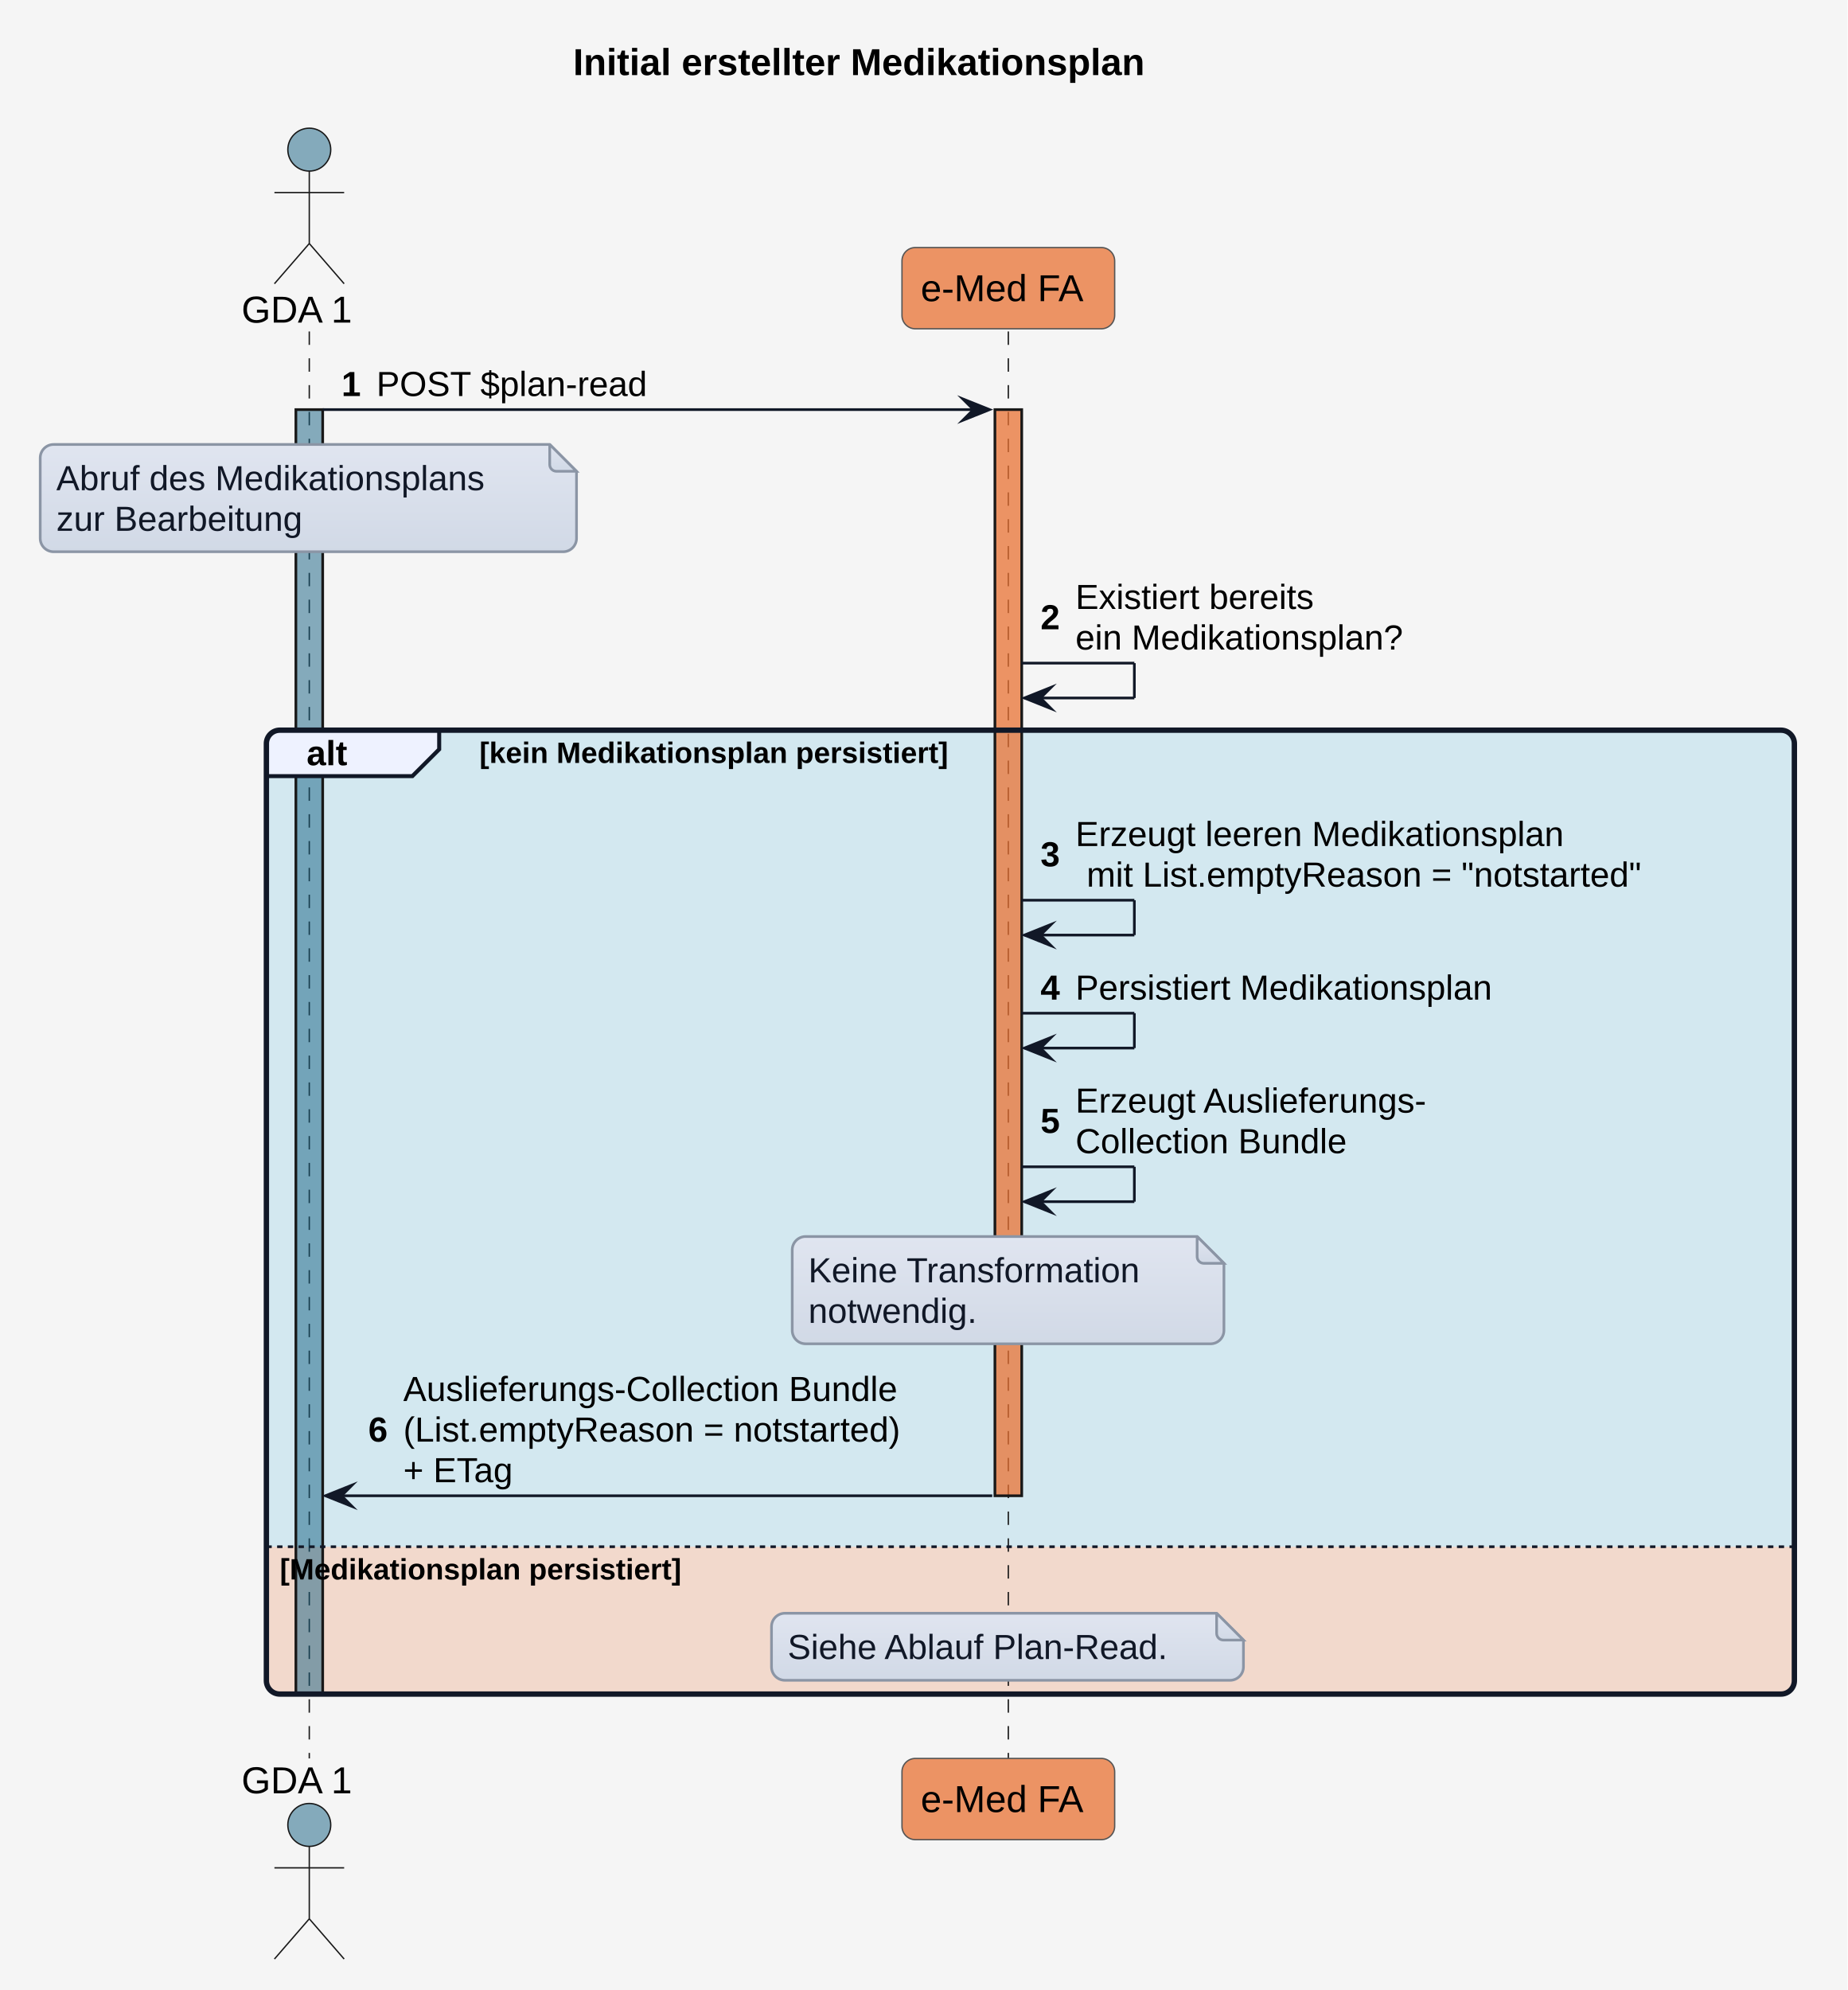
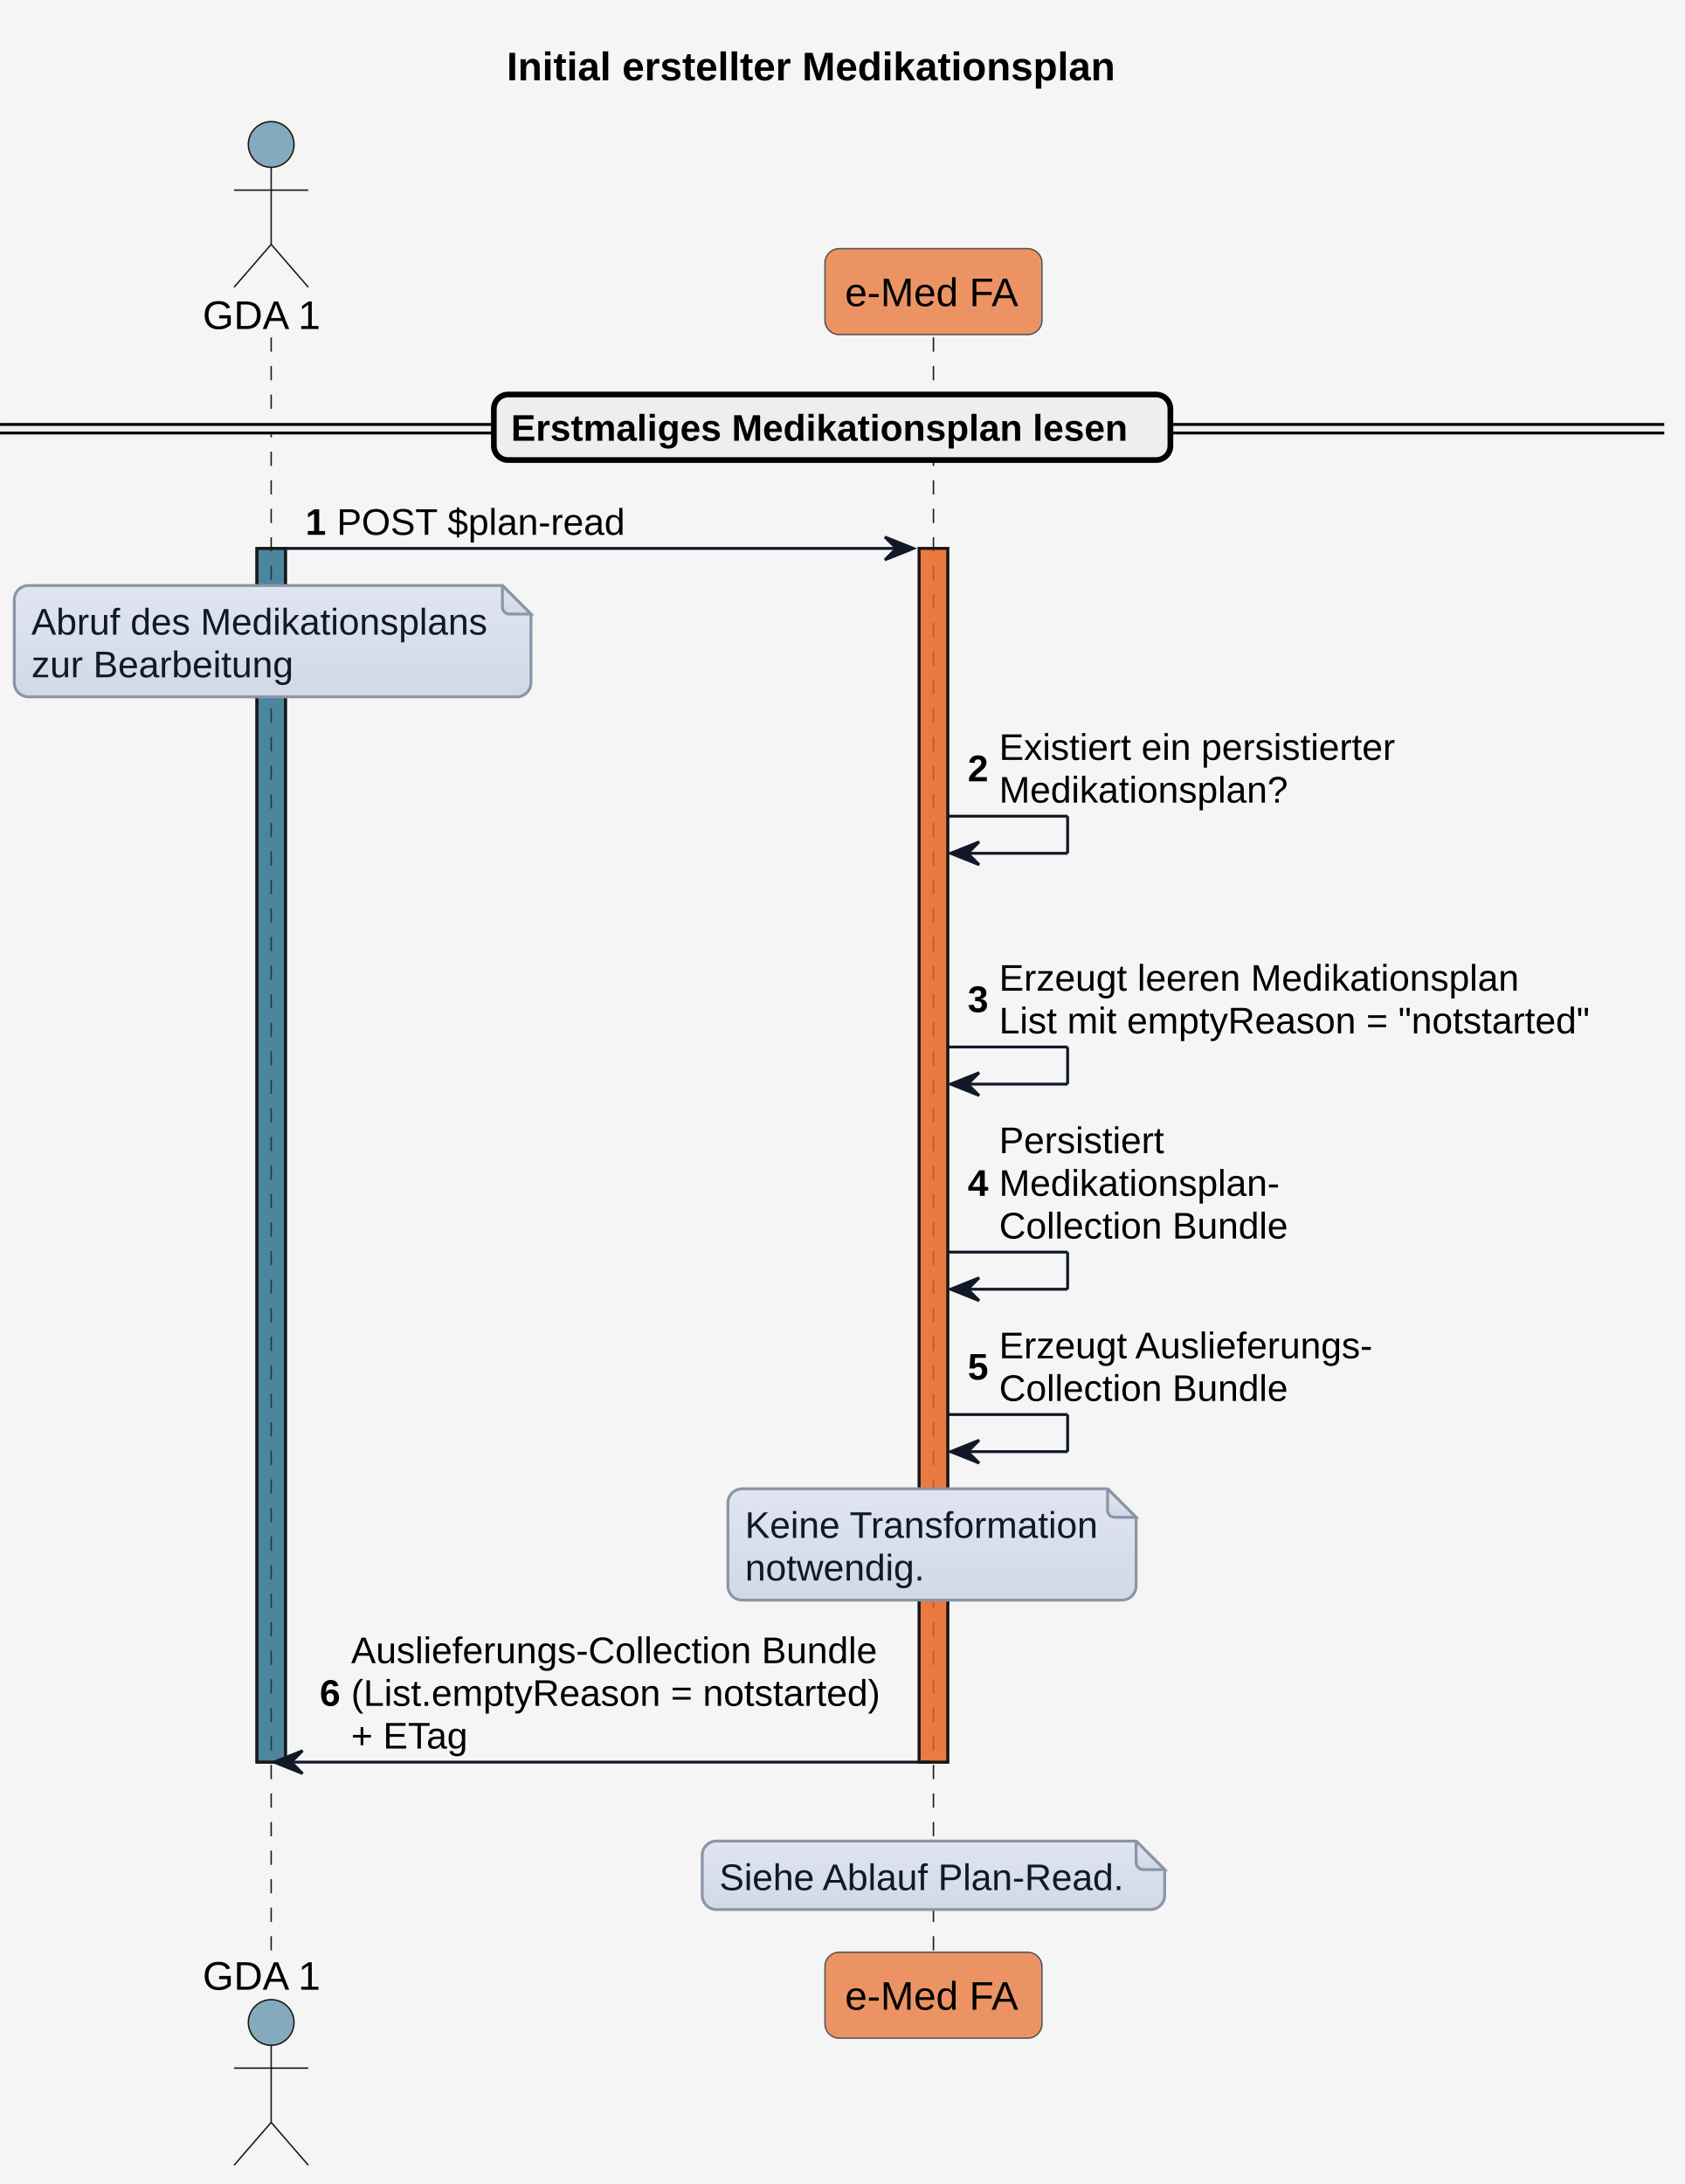
- <svg xmlns="http://www.w3.org/2000/svg" version="1.1" data-diagram-type="SEQUENCE" style="width:689px;height:742px;background:#F5F5F5;" width="689px" height="742px" viewBox="0 0 689 742" zoomAndPan="magnify" preserveAspectRatio="none" contentStyleType="text/css">
+ <svg xmlns="http://www.w3.org/2000/svg" contentStyleType="text/css" height="765px" preserveAspectRatio="none" style="width:590px;height:765px;background:#F5F5F5;" version="1.1" viewBox="0 0 590 765" width="590px" zoomAndPan="magnify">
  <defs>
-     <linearGradient x1="50%" y1="0%" x2="50%" y2="100%" id="g13j59z90643ez0">
-       <stop stop-color="#E0E5F0" offset="0%" />
-       <stop stop-color="#D1D9E6" offset="100%" />
+     <linearGradient id="gbvxa58ynnizc0" x1="50%" x2="50%" y1="0%" y2="100%">
+       <stop offset="0%" stop-color="#E0E5F0" />
+       <stop offset="100%" stop-color="#D1D9E6" />
    </linearGradient>
  </defs>
-   <g font-family="sans-serif" lengthAdjust="spacing">
-     <rect x="0" y="0" width="689" height="742" fill="#F5F5F5" style="stroke:none;" />
-     <g class="title" data-source-line="1">
-       <text x="213.727" y="27.995" fill="#000" font-size="14" textLength="259.718" font-weight="700" font-family="'Arial'">Initial erstellter Medikationsplan</text>
-     </g>
-     <path d="M104.342,272.258 L664.171,272.258 A5,5 0 0 1 669.171,277.258 L669.171,576.719 L99.342,576.719 L99.342,277.258 A5,5 0 0 1 104.342,272.258" fill="#0F9ED5" fill-opacity="0.145" />
-     <path d="M99.342,576.719 L669.171,576.719 L669.171,626.656 A5,5 0 0 1 664.171,631.656 L104.342,631.656 A5,5 0 0 1 99.342,626.656 L99.342,576.719" fill="#E97132" fill-opacity="0.208" />
-     <g>
-       <rect x="111.842" y="123.594" width="8" height="532.063" fill="#000" fill-opacity="0" />
-       <line x1="115.342" y1="123.594" x2="115.342" y2="655.656" style="stroke:#181818;stroke-width:0.5;stroke-dasharray:5,5;" />
-     </g>
-     <g>
-       <rect x="110.342" y="152.727" width="10" height="478.93" fill="#156082" fill-opacity="0.502" style="stroke:#181818;stroke-width:1;" />
-     </g>
-     <g>
-       <rect x="372.53" y="123.594" width="8" height="532.063" fill="#000" fill-opacity="0" />
-       <line x1="376.03" y1="123.594" x2="376.03" y2="655.656" style="stroke:#181818;stroke-width:0.5;stroke-dasharray:5,5;" />
-     </g>
-     <g>
-       <rect x="371.03" y="152.727" width="10" height="404.992" fill="#E97232" fill-opacity="0.741" style="stroke:#181818;stroke-width:1;" />
-     </g>
-     <text x="90.06" y="120.292" fill="#000" font-size="14" textLength="44.563" font-family="'Arial'">GDA 1</text>
-     <ellipse cx="115.342" cy="55.797" rx="8" ry="8" fill="#156082" fill-opacity="0.502" style="stroke:#181818;stroke-width:0.5;" />
-     <path d="M115.342,63.797 L115.342,90.797 M102.342,71.797 L128.342,71.797 M115.342,90.797 L102.342,105.797 M115.342,90.797 L128.342,105.797" style="stroke:#181818;stroke-width:0.5;" fill="none" />
-     <rect x="336.368" y="92.297" width="79.324" height="30.297" fill="#E97232" fill-opacity="0.741" style="stroke:#555;stroke-width:0.5;" rx="5" ry="5" />
-     <text x="343.368" y="112.292" fill="#000" font-size="14" textLength="65.324" font-family="'Arial'">e-Med FA</text>
-     <text x="90.06" y="668.651" fill="#000" font-size="14" textLength="44.563" font-family="'Arial'">GDA 1</text>
-     <ellipse cx="115.342" cy="680.453" rx="8" ry="8" fill="#156082" fill-opacity="0.502" style="stroke:#181818;stroke-width:0.5;" />
-     <path d="M115.342,688.453 L115.342,715.453 M102.342,696.453 L128.342,696.453 M115.342,715.453 L102.342,730.453 M115.342,715.453 L128.342,730.453" style="stroke:#181818;stroke-width:0.5;" fill="none" />
-     <rect x="336.368" y="655.656" width="79.324" height="30.297" fill="#E97232" fill-opacity="0.741" style="stroke:#555;stroke-width:0.5;" rx="5" ry="5" />
-     <text x="343.368" y="675.651" fill="#000" font-size="14" textLength="65.324" font-family="'Arial'">e-Med FA</text>
-     <polygon points="359.03,148.727,369.03,152.727,359.03,156.727,363.03,152.727" fill="#111827" style="stroke:#111827;stroke-width:1;stroke-linejoin:miter;stroke-miterlimit:10;" />
-     <line x1="120.342" y1="152.727" x2="365.03" y2="152.727" style="stroke:#111827;stroke-width:1;" />
-     <text x="127.342" y="147.661" fill="#000" font-size="13" font-weight="700" font-family="'Arial'">1</text>
-     <text x="140.387" y="147.661" fill="#000" font-size="13" textLength="108.989" font-family="'Arial'">POST $plan-read</text>
-     <path d="M15,170.727 L15,200.727 A5,5 0 0 0 20,205.727 L210,205.727 A5,5 0 0 0 215,200.727 L215,175.727 L205,165.727 L20,165.727 A5,5 0 0 0 15,170.727" style="stroke:#8B95A5;stroke-width:1;" fill="url(#g13j59z90643ez0)" />
-     <path d="M205,165.727 L205,173.227 A2.5,2.5 0 0 0 207.5,175.727 L215,175.727 L205,165.727" style="stroke:#8B95A5;stroke-width:1;" fill="url(#g13j59z90643ez0)" />
-     <text x="21" y="182.793" fill="#111827" font-size="13" textLength="179.683" font-family="'Arial'">Abruf des Medikationsplans</text>
-     <text x="21" y="197.926" fill="#111827" font-size="13" textLength="104.457" font-family="'Arial'">zur Bearbeitung</text>
-     <line x1="381.03" y1="247.258" x2="423.03" y2="247.258" style="stroke:#111827;stroke-width:1;" />
-     <line x1="423.03" y1="247.258" x2="423.03" y2="260.258" style="stroke:#111827;stroke-width:1;" />
-     <line x1="382.03" y1="260.258" x2="423.03" y2="260.258" style="stroke:#111827;stroke-width:1;" />
-     <polygon points="392.03,256.258,382.03,260.258,392.03,264.258,388.03,260.258" fill="#111827" style="stroke:#111827;stroke-width:1;stroke-linejoin:miter;stroke-miterlimit:10;" />
-     <text x="388.03" y="234.625" fill="#000" font-size="13" font-weight="700" font-family="'Arial'">2</text>
-     <text x="401.075" y="227.059" fill="#000" font-size="13" textLength="102.648" font-family="'Arial'">Existiert bereits</text>
-     <text x="401.075" y="242.192" fill="#000" font-size="13" textLength="137.198" font-family="'Arial'">ein Medikationsplan?</text>
-     <path d="M104.342,272.258 L163.784,272.258 L163.784,279.391 L153.784,289.391 L99.342,289.391 L99.342,277.258 A5,5 0 0 1 104.342,272.258" style="stroke:#111827;stroke-width:1.5;" fill="#EEF2FF" />
-     <rect x="99.342" y="272.258" width="569.83" height="359.398" fill="none" style="stroke:#111827;stroke-width:2;" rx="5" ry="5" />
-     <text x="114.342" y="285.325" fill="#000" font-size="13" textLength="19.443" font-weight="700" font-family="'Arial'">alt</text>
-     <text x="178.784" y="284.468" fill="#000" font-size="11" textLength="211.541" font-weight="700" font-family="'Arial'">[kein Medikationsplan persistiert]</text>
-     <line x1="99.342" y1="576.719" x2="669.171" y2="576.719" style="stroke:#111827;stroke-width:1;stroke-dasharray:2,2;" />
-     <text x="104.342" y="588.929" fill="#000" font-size="11" textLength="181.333" font-weight="700" font-family="'Arial'">[Medikationsplan persistiert]</text>
-     <line x1="381.03" y1="335.656" x2="423.03" y2="335.656" style="stroke:#111827;stroke-width:1;" />
-     <line x1="423.03" y1="335.656" x2="423.03" y2="348.656" style="stroke:#111827;stroke-width:1;" />
-     <line x1="382.03" y1="348.656" x2="423.03" y2="348.656" style="stroke:#111827;stroke-width:1;" />
-     <polygon points="392.03,344.656,382.03,348.656,392.03,352.656,388.03,348.656" fill="#111827" style="stroke:#111827;stroke-width:1;stroke-linejoin:miter;stroke-miterlimit:10;" />
-     <text x="388.03" y="323.024" fill="#000" font-size="13" font-weight="700" font-family="'Arial'">3</text>
-     <text x="401.075" y="315.458" fill="#000" font-size="13" textLength="205.74" font-family="'Arial'">Erzeugt leeren Medikationsplan</text>
-     <text x="405.208" y="330.59" fill="#000" font-size="13" textLength="240.963" font-family="'Arial'">mit List.emptyReason = "notstarted"</text>
-     <line x1="381.03" y1="377.789" x2="423.03" y2="377.789" style="stroke:#111827;stroke-width:1;" />
-     <line x1="423.03" y1="377.789" x2="423.03" y2="390.789" style="stroke:#111827;stroke-width:1;" />
-     <line x1="382.03" y1="390.789" x2="423.03" y2="390.789" style="stroke:#111827;stroke-width:1;" />
-     <polygon points="392.03,386.789,382.03,390.789,392.03,394.789,388.03,390.789" fill="#111827" style="stroke:#111827;stroke-width:1;stroke-linejoin:miter;stroke-miterlimit:10;" />
-     <text x="388.03" y="372.723" fill="#000" font-size="13" font-weight="700" font-family="'Arial'">4</text>
-     <text x="401.075" y="372.723" fill="#000" font-size="13" textLength="175.938" font-family="'Arial'">Persistiert Medikationsplan</text>
-     <line x1="381.03" y1="435.055" x2="423.03" y2="435.055" style="stroke:#111827;stroke-width:1;" />
-     <line x1="423.03" y1="435.055" x2="423.03" y2="448.055" style="stroke:#111827;stroke-width:1;" />
-     <line x1="382.03" y1="448.055" x2="423.03" y2="448.055" style="stroke:#111827;stroke-width:1;" />
-     <polygon points="392.03,444.055,382.03,448.055,392.03,452.055,388.03,448.055" fill="#111827" style="stroke:#111827;stroke-width:1;stroke-linejoin:miter;stroke-miterlimit:10;" />
-     <text x="388.03" y="422.422" fill="#000" font-size="13" font-weight="700" font-family="'Arial'">5</text>
-     <text x="401.075" y="414.856" fill="#000" font-size="13" textLength="147.342" font-family="'Arial'">Erzeugt Auslieferungs-</text>
-     <text x="401.075" y="429.989" fill="#000" font-size="13" textLength="113.693" font-family="'Arial'">Collection Bundle</text>
-     <path d="M295.442,466.055 L295.442,496.055 A5,5 0 0 0 300.442,501.055 L451.442,501.055 A5,5 0 0 0 456.442,496.055 L456.442,471.055 L446.442,461.055 L300.442,461.055 A5,5 0 0 0 295.442,466.055" style="stroke:#8B95A5;stroke-width:1;" fill="url(#g13j59z90643ez0)" />
-     <path d="M446.442,461.055 L446.442,468.555 A2.5,2.5 0 0 0 448.942,471.055 L456.442,471.055 L446.442,461.055" style="stroke:#8B95A5;stroke-width:1;" fill="url(#g13j59z90643ez0)" />
-     <text x="301.442" y="478.122" fill="#111827" font-size="13" textLength="140.175" font-family="'Arial'">Keine Transformation</text>
-     <text x="301.442" y="493.254" fill="#111827" font-size="13" textLength="72.408" font-family="'Arial'">notwendig.</text>
-     <polygon points="131.342,553.719,121.342,557.719,131.342,561.719,127.342,557.719" fill="#111827" style="stroke:#111827;stroke-width:1;stroke-linejoin:miter;stroke-miterlimit:10;" />
-     <line x1="125.342" y1="557.719" x2="370.03" y2="557.719" style="stroke:#111827;stroke-width:1;" />
-     <text x="137.342" y="537.52" fill="#000" font-size="13" font-weight="700" font-family="'Arial'">6</text>
-     <text x="150.387" y="522.387" fill="#000" font-size="13" textLength="206.934" font-family="'Arial'">Auslieferungs-Collection Bundle</text>
-     <text x="150.387" y="537.52" fill="#000" font-size="13" textLength="213.643" font-family="'Arial'">(List.emptyReason = notstarted)</text>
-     <text x="150.387" y="552.653" fill="#000" font-size="13" textLength="47.398" font-family="'Arial'">+ ETag</text>
-     <path d="M287.714,606.523 L287.714,621.523 A5,5 0 0 0 292.714,626.523 L458.714,626.523 A5,5 0 0 0 463.714,621.523 L463.714,611.523 L453.714,601.523 L292.714,601.523 A5,5 0 0 0 287.714,606.523" style="stroke:#8B95A5;stroke-width:1;" fill="url(#g13j59z90643ez0)" />
-     <path d="M453.714,601.523 L453.714,609.023 A2.5,2.5 0 0 0 456.214,611.523 L463.714,611.523 L453.714,601.523" style="stroke:#8B95A5;stroke-width:1;" fill="url(#g13j59z90643ez0)" />
-     <text x="293.714" y="618.59" fill="#111827" font-size="13" textLength="155.632" font-family="'Arial'">Siehe Ablauf Plan-Read.</text>
+   <g>
+     <rect fill="#F5F5F5" height="765" style="stroke:none;stroke-width:1.0;" width="590" x="0" y="0" />
+     <text fill="#000000" font-family="Arial" font-size="14" font-weight="bold" lengthAdjust="spacing" textLength="227" x="177.5" y="28.132">Initial erstellter Medikationsplan</text>
+     <rect fill="#156082" fill-opacity="0.502" height="425.128" style="stroke:#181818;stroke-width:1.0;" width="10" x="90" y="192.095" />
+     <rect fill="#E97232" fill-opacity="0.741" height="425.128" style="stroke:#181818;stroke-width:1.0;" width="10" x="322" y="192.095" />
+     <line style="stroke:#181818;stroke-width:0.5;stroke-dasharray:5.0,5.0;" x1="95" x2="95" y1="118.197" y2="684.821" />
+     <line style="stroke:#181818;stroke-width:0.5;stroke-dasharray:5.0,5.0;" x1="327" x2="327" y1="118.197" y2="684.821" />
+     <text fill="#000000" font-family="Arial" font-size="14" lengthAdjust="spacing" textLength="42" x="71" y="115.231">GDA 1</text>
+     <ellipse cx="95" cy="50.599" fill="#156082" fill-opacity="0.502" rx="8" ry="8" style="stroke:#181818;stroke-width:0.5;" />
+     <path d="M95,58.599 L95,85.599 M82,66.599 L108,66.599 M95,85.599 L82,100.599 M95,85.599 L108,100.599 " fill="none" style="stroke:#181818;stroke-width:0.5;" />
+     <text fill="#000000" font-family="Arial" font-size="14" lengthAdjust="spacing" textLength="42" x="71" y="696.953">GDA 1</text>
+     <ellipse cx="95" cy="708.419" fill="#156082" fill-opacity="0.502" rx="8" ry="8" style="stroke:#181818;stroke-width:0.5;" />
+     <path d="M95,716.419 L95,743.419 M82,724.419 L108,724.419 M95,743.419 L82,758.419 M95,743.419 L108,758.419 " fill="none" style="stroke:#181818;stroke-width:0.5;" />
+     <rect fill="#E97232" fill-opacity="0.741" height="30.099" rx="5" ry="5" style="stroke:#555555;stroke-width:0.5;" width="76" x="289" y="87.099" />
+     <text fill="#000000" font-family="Arial" font-size="14" lengthAdjust="spacing" textLength="62" x="296" y="107.231">e-Med FA</text>
+     <rect fill="#E97232" fill-opacity="0.741" height="30.099" rx="5" ry="5" style="stroke:#555555;stroke-width:0.5;" width="76" x="289" y="683.821" />
+     <text fill="#000000" font-family="Arial" font-size="14" lengthAdjust="spacing" textLength="62" x="296" y="703.953">e-Med FA</text>
+     <rect fill="#156082" fill-opacity="0.502" height="425.128" style="stroke:#181818;stroke-width:1.0;" width="10" x="90" y="192.095" />
+     <rect fill="#E97232" fill-opacity="0.741" height="425.128" style="stroke:#181818;stroke-width:1.0;" width="10" x="322" y="192.095" />
+     <rect fill="#EEEEEE" height="3" rx="5" ry="5" style="stroke:#EEEEEE;stroke-width:1.0;" width="583" x="0" y="148.672" />
+     <line style="stroke:#000000;stroke-width:1.0;" x1="0" x2="583" y1="148.672" y2="148.672" />
+     <line style="stroke:#000000;stroke-width:1.0;" x1="0" x2="583" y1="151.672" y2="151.672" />
+     <rect fill="#EEEEEE" height="22.949" rx="5" ry="5" style="stroke:#000000;stroke-width:2.0;" width="237" x="173" y="138.197" />
+     <text fill="#000000" font-family="Arial" font-size="13" font-weight="bold" lengthAdjust="spacing" textLength="219" x="179" y="154.391">Erstmaliges Medikationsplan lesen</text>
+     <polygon fill="#111827" points="310,188.095,320,192.095,310,196.095,314,192.095" style="stroke:#111827;stroke-width:1.0;" />
+     <line style="stroke:#111827;stroke-width:1.0;" x1="100" x2="316" y1="192.095" y2="192.095" />
+     <text fill="#000000" font-family="Arial" font-size="13" font-weight="bold" lengthAdjust="spacing" textLength="7" x="107" y="187.34">1</text>
+     <text fill="#000000" font-family="Arial" font-size="13" lengthAdjust="spacing" textLength="99" x="118" y="187.34">POST $plan-read</text>
+     <path d="M5,210.095 L5,239.095 A5,5 0 0 0 10,244.095 L181,244.095 A5,5 0 0 0 186,239.095 L186,215.095 L176,205.095 L10,205.095 A5,5 0 0 0 5,210.095 " fill="url(#gbvxa58ynnizc0)" style="stroke:#8B95A5;stroke-width:1.0;" />
+     <path d="M176,205.095 L176,212.595 A2.5,2.5 0 0 0 178.5,215.095 L186,215.095 L176,205.095 " fill="url(#gbvxa58ynnizc0)" style="stroke:#8B95A5;stroke-width:1.0;" />
+     <text fill="#111827" font-family="Arial" font-size="13" lengthAdjust="spacing" textLength="160" x="11" y="222.289">Abruf des Medikationsplans</text>
+     <text fill="#111827" font-family="Arial" font-size="13" lengthAdjust="spacing" textLength="91" x="11" y="237.237">zur Bearbeitung</text>
+     <line style="stroke:#111827;stroke-width:1.0;" x1="332" x2="374" y1="285.89" y2="285.89" />
+     <line style="stroke:#111827;stroke-width:1.0;" x1="374" x2="374" y1="285.89" y2="298.89" />
+     <line style="stroke:#111827;stroke-width:1.0;" x1="333" x2="374" y1="298.89" y2="298.89" />
+     <polygon fill="#111827" points="343,294.89,333,298.89,343,302.89,339,298.89" style="stroke:#111827;stroke-width:1.0;" />
+     <text fill="#000000" font-family="Arial" font-size="13" font-weight="bold" lengthAdjust="spacing" textLength="7" x="339" y="273.66">2</text>
+     <text fill="#000000" font-family="Arial" font-size="13" lengthAdjust="spacing" textLength="141" x="350" y="266.186">Existiert ein persistierter</text>
+     <text fill="#000000" font-family="Arial" font-size="13" lengthAdjust="spacing" textLength="101" x="350" y="281.135">Medikationsplan?</text>
+     <line style="stroke:#111827;stroke-width:1.0;" x1="332" x2="374" y1="366.736" y2="366.736" />
+     <line style="stroke:#111827;stroke-width:1.0;" x1="374" x2="374" y1="366.736" y2="379.736" />
+     <line style="stroke:#111827;stroke-width:1.0;" x1="333" x2="374" y1="379.736" y2="379.736" />
+     <polygon fill="#111827" points="343,375.736,333,379.736,343,383.736,339,379.736" style="stroke:#111827;stroke-width:1.0;" />
+     <text fill="#000000" font-family="Arial" font-size="13" font-weight="bold" lengthAdjust="spacing" textLength="7" x="339" y="354.507">3</text>
+     <text fill="#000000" font-family="Arial" font-size="13" lengthAdjust="spacing" textLength="182" x="350" y="347.032">Erzeugt leeren Medikationsplan</text>
+     <text fill="#000000" font-family="Arial" font-size="13" lengthAdjust="spacing" textLength="211" x="350" y="361.981">List mit emptyReason = "notstarted"</text>
+     <line style="stroke:#111827;stroke-width:1.0;" x1="332" x2="374" y1="438.582" y2="438.582" />
+     <line style="stroke:#111827;stroke-width:1.0;" x1="374" x2="374" y1="438.582" y2="451.582" />
+     <line style="stroke:#111827;stroke-width:1.0;" x1="333" x2="374" y1="451.582" y2="451.582" />
+     <polygon fill="#111827" points="343,447.582,333,451.582,343,455.582,339,451.582" style="stroke:#111827;stroke-width:1.0;" />
+     <text fill="#000000" font-family="Arial" font-size="13" font-weight="bold" lengthAdjust="spacing" textLength="7" x="339" y="418.878">4</text>
+     <text fill="#000000" font-family="Arial" font-size="13" lengthAdjust="spacing" textLength="59" x="350" y="403.93">Persistiert</text>
+     <text fill="#000000" font-family="Arial" font-size="13" lengthAdjust="spacing" textLength="98" x="350" y="418.878">Medikationsplan-</text>
+     <text fill="#000000" font-family="Arial" font-size="13" lengthAdjust="spacing" textLength="101" x="350" y="433.827">Collection Bundle</text>
+     <line style="stroke:#111827;stroke-width:1.0;" x1="332" x2="374" y1="495.479" y2="495.479" />
+     <line style="stroke:#111827;stroke-width:1.0;" x1="374" x2="374" y1="495.479" y2="508.479" />
+     <line style="stroke:#111827;stroke-width:1.0;" x1="333" x2="374" y1="508.479" y2="508.479" />
+     <polygon fill="#111827" points="343,504.479,333,508.479,343,512.48,339,508.479" style="stroke:#111827;stroke-width:1.0;" />
+     <text fill="#000000" font-family="Arial" font-size="13" font-weight="bold" lengthAdjust="spacing" textLength="7" x="339" y="483.25">5</text>
+     <text fill="#000000" font-family="Arial" font-size="13" lengthAdjust="spacing" textLength="131" x="350" y="475.776">Erzeugt Auslieferungs-</text>
+     <text fill="#000000" font-family="Arial" font-size="13" lengthAdjust="spacing" textLength="101" x="350" y="490.725">Collection Bundle</text>
+     <path d="M255,526.48 L255,555.48 A5,5 0 0 0 260,560.48 L393,560.48 A5,5 0 0 0 398,555.48 L398,531.48 L388,521.48 L260,521.48 A5,5 0 0 0 255,526.48 " fill="url(#gbvxa58ynnizc0)" style="stroke:#8B95A5;stroke-width:1.0;" />
+     <path d="M388,521.48 L388,528.98 A2.5,2.5 0 0 0 390.5,531.48 L398,531.48 L388,521.48 " fill="url(#gbvxa58ynnizc0)" style="stroke:#8B95A5;stroke-width:1.0;" />
+     <text fill="#111827" font-family="Arial" font-size="13" lengthAdjust="spacing" textLength="122" x="261" y="538.673">Keine Transformation</text>
+     <text fill="#111827" font-family="Arial" font-size="13" lengthAdjust="spacing" textLength="62" x="261" y="553.622">notwendig.</text>
+     <polygon fill="#111827" points="106,613.223,96,617.223,106,621.223,102,617.223" style="stroke:#111827;stroke-width:1.0;" />
+     <line style="stroke:#111827;stroke-width:1.0;" x1="100" x2="326" y1="617.223" y2="617.223" />
+     <text fill="#000000" font-family="Arial" font-size="13" font-weight="bold" lengthAdjust="spacing" textLength="7" x="112" y="597.519">6</text>
+     <text fill="#000000" font-family="Arial" font-size="13" lengthAdjust="spacing" textLength="183" x="123" y="582.571">Auslieferungs-Collection Bundle</text>
+     <text fill="#000000" font-family="Arial" font-size="13" lengthAdjust="spacing" textLength="187" x="123" y="597.519">(List.emptyReason = notstarted)</text>
+     <text fill="#000000" font-family="Arial" font-size="13" lengthAdjust="spacing" textLength="42" x="123" y="612.468">+ ETag</text>
+     <path d="M246,649.872 L246,663.872 A5,5 0 0 0 251,668.872 L403,668.872 A5,5 0 0 0 408,663.872 L408,654.872 L398,644.872 L251,644.872 A5,5 0 0 0 246,649.872 " fill="url(#gbvxa58ynnizc0)" style="stroke:#8B95A5;stroke-width:1.0;" />
+     <path d="M398,644.872 L398,652.372 A2.5,2.5 0 0 0 400.5,654.872 L408,654.872 L398,644.872 " fill="url(#gbvxa58ynnizc0)" style="stroke:#8B95A5;stroke-width:1.0;" />
+     <text fill="#111827" font-family="Arial" font-size="13" lengthAdjust="spacing" textLength="141" x="252" y="662.066">Siehe Ablauf Plan-Read.</text>
  </g>
</svg>
